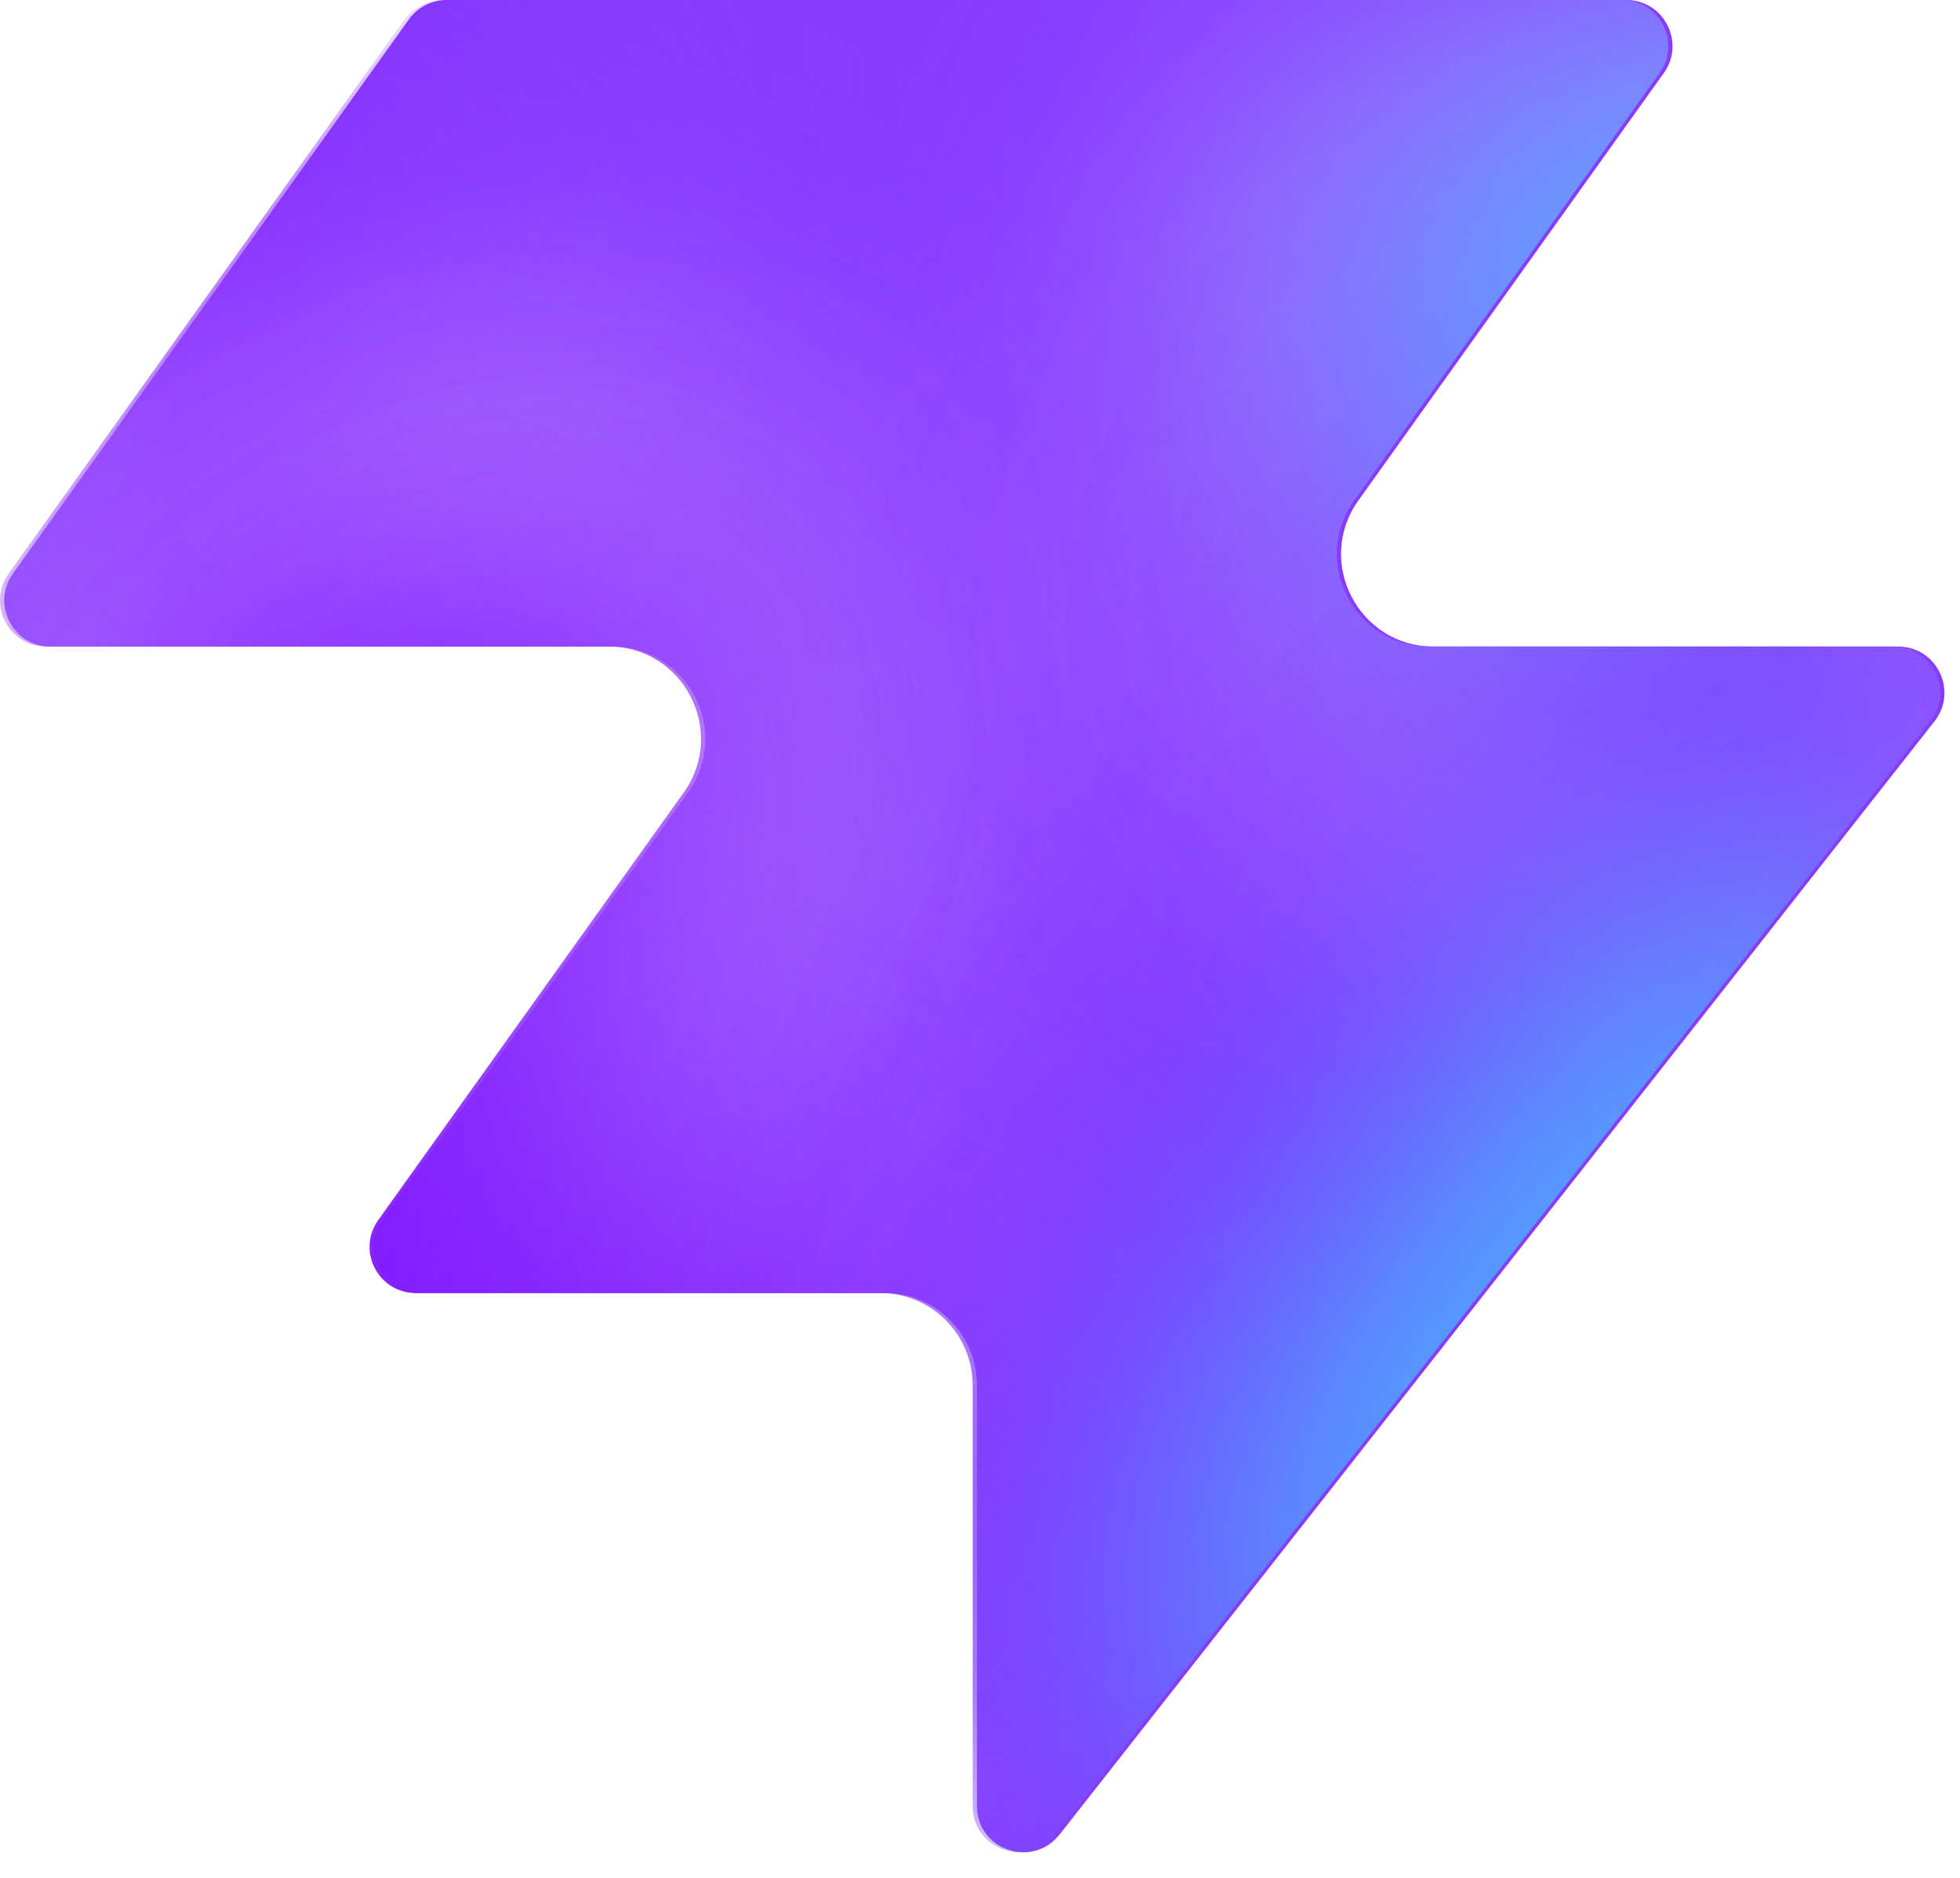
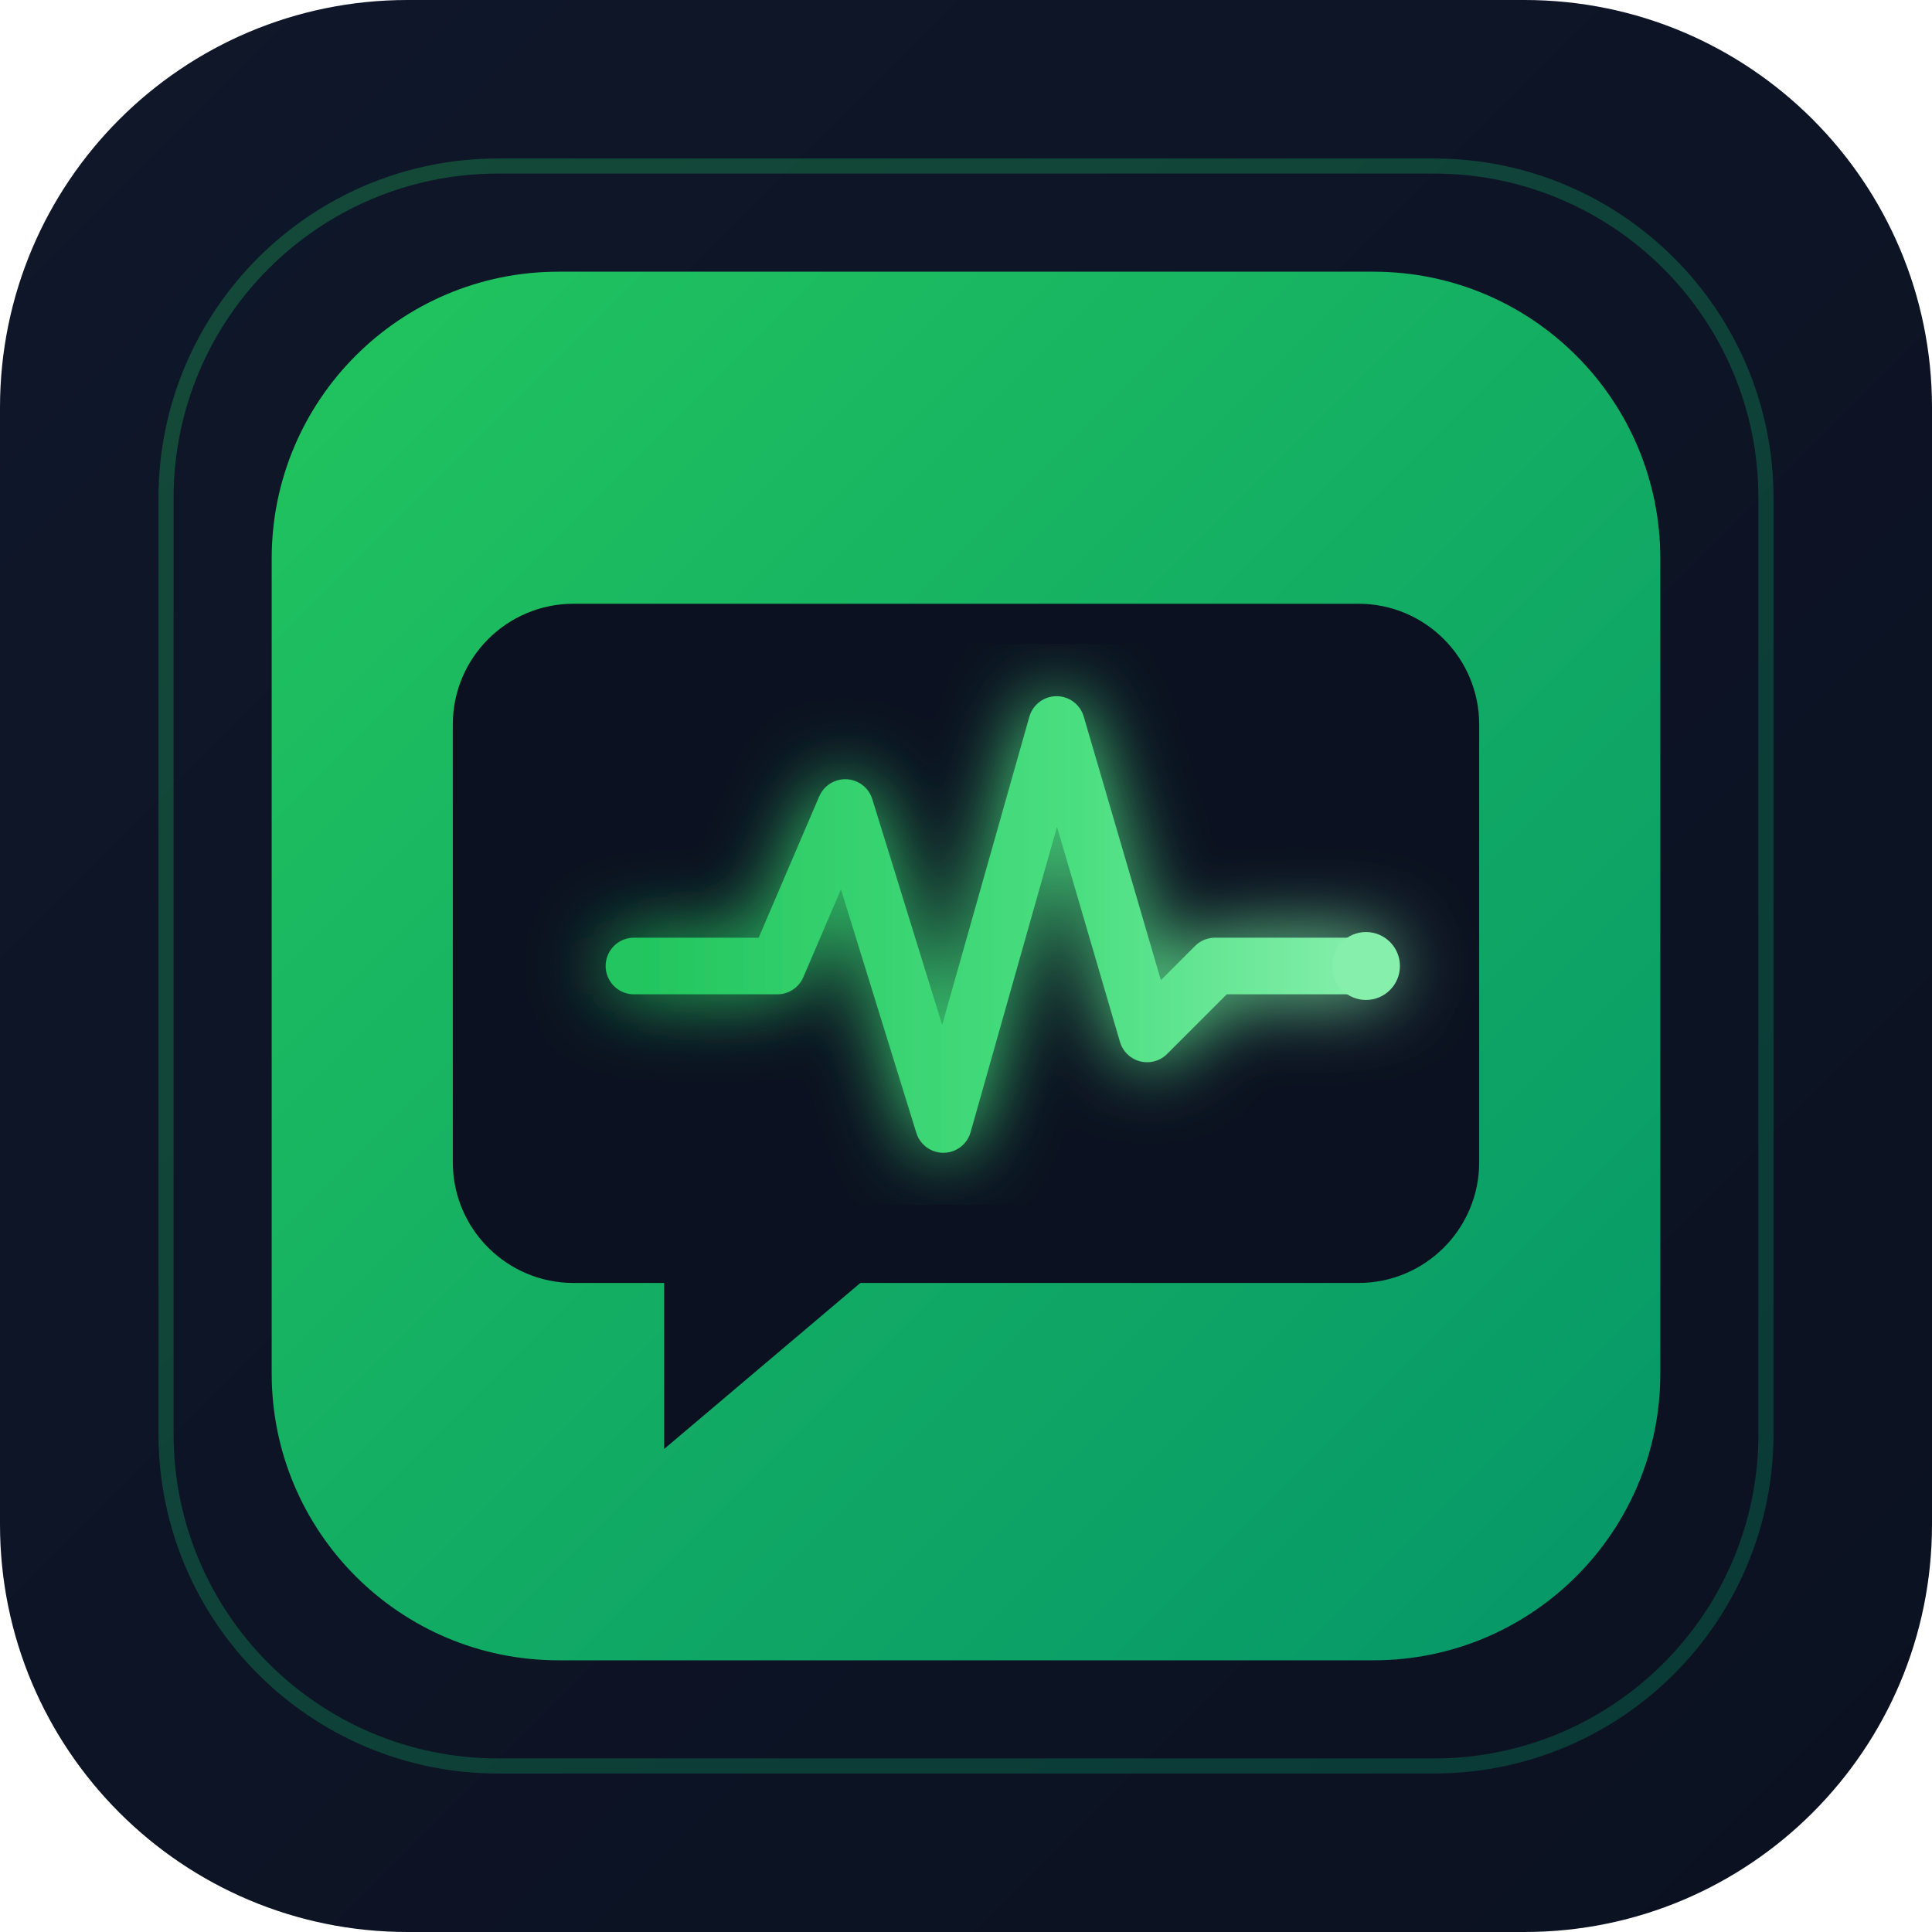
- <svg xmlns="http://www.w3.org/2000/svg" width="48" height="46" fill="none" viewBox="0 0 48 46">
-   <path fill="#863bff" d="M25.946 44.938c-.664.845-2.021.375-2.021-.698V33.937a2.26 2.26 0 0 0-2.262-2.262H10.287c-.92 0-1.456-1.04-.92-1.788l7.48-10.471c1.07-1.497 0-3.578-1.842-3.578H1.237c-.92 0-1.456-1.04-.92-1.788L10.013.474c.214-.297.556-.474.92-.474h28.894c.92 0 1.456 1.04.92 1.788l-7.48 10.471c-1.07 1.498 0 3.579 1.842 3.579h11.377c.943 0 1.473 1.088.89 1.83L25.947 44.94z" style="fill:#863bff;fill:color(display-p3 .525 .23 1);fill-opacity:1" />
-   <mask id="a" width="48" height="46" x="0" y="0" maskUnits="userSpaceOnUse" style="mask-type:alpha">
-     <path fill="#000" d="M25.842 44.938c-.664.844-2.021.375-2.021-.698V33.937a2.26 2.26 0 0 0-2.262-2.262H10.183c-.92 0-1.456-1.04-.92-1.788l7.48-10.471c1.07-1.498 0-3.579-1.842-3.579H1.133c-.92 0-1.456-1.04-.92-1.787L9.91.473c.214-.297.556-.474.92-.474h28.894c.92 0 1.456 1.04.92 1.788l-7.48 10.471c-1.07 1.498 0 3.578 1.842 3.578h11.377c.943 0 1.473 1.088.89 1.832L25.843 44.94z" style="fill:#000;fill-opacity:1" />
-   </mask>
-   <g mask="url(#a)">
-     <g filter="url(#b)">
-       <ellipse cx="5.508" cy="14.704" fill="#ede6ff" rx="5.508" ry="14.704" style="fill:#ede6ff;fill:color(display-p3 .927 .903 1);fill-opacity:1" transform="matrix(.00324 1 1 -.00324 -4.47 31.516)" />
-     </g>
-     <g filter="url(#c)">
-       <ellipse cx="10.399" cy="29.851" fill="#ede6ff" rx="10.399" ry="29.851" style="fill:#ede6ff;fill:color(display-p3 .927 .903 1);fill-opacity:1" transform="matrix(.00324 1 1 -.00324 -39.328 7.883)" />
-     </g>
-     <g filter="url(#d)">
-       <ellipse cx="5.508" cy="30.487" fill="#7e14ff" rx="5.508" ry="30.487" style="fill:#7e14ff;fill:color(display-p3 .492 .077 1);fill-opacity:1" transform="rotate(89.814 -25.913 -14.639)scale(1 -1)" />
-     </g>
-     <g filter="url(#e)">
-       <ellipse cx="5.508" cy="30.599" fill="#7e14ff" rx="5.508" ry="30.599" style="fill:#7e14ff;fill:color(display-p3 .492 .077 1);fill-opacity:1" transform="rotate(89.814 -32.644 -3.334)scale(1 -1)" />
-     </g>
-     <g filter="url(#f)">
-       <ellipse cx="5.508" cy="30.599" fill="#7e14ff" rx="5.508" ry="30.599" style="fill:#7e14ff;fill:color(display-p3 .492 .077 1);fill-opacity:1" transform="matrix(.00324 1 1 -.00324 -34.34 30.47)" />
-     </g>
-     <g filter="url(#g)">
-       <ellipse cx="14.072" cy="22.078" fill="#ede6ff" rx="14.072" ry="22.078" style="fill:#ede6ff;fill:color(display-p3 .927 .903 1);fill-opacity:1" transform="rotate(93.35 24.506 48.493)scale(-1 1)" />
-     </g>
-     <g filter="url(#h)">
-       <ellipse cx="3.47" cy="21.501" fill="#7e14ff" rx="3.47" ry="21.501" style="fill:#7e14ff;fill:color(display-p3 .492 .077 1);fill-opacity:1" transform="rotate(89.009 28.708 47.59)scale(-1 1)" />
-     </g>
-     <g filter="url(#i)">
-       <ellipse cx="3.47" cy="21.501" fill="#7e14ff" rx="3.47" ry="21.501" style="fill:#7e14ff;fill:color(display-p3 .492 .077 1);fill-opacity:1" transform="rotate(89.009 28.708 47.59)scale(-1 1)" />
-     </g>
-     <g filter="url(#j)">
-       <ellipse cx=".387" cy="8.972" fill="#7e14ff" rx="4.407" ry="29.108" style="fill:#7e14ff;fill:color(display-p3 .492 .077 1);fill-opacity:1" transform="rotate(39.51 .387 8.972)" />
-     </g>
-     <g filter="url(#k)">
-       <ellipse cx="47.523" cy="-6.092" fill="#7e14ff" rx="4.407" ry="29.108" style="fill:#7e14ff;fill:color(display-p3 .492 .077 1);fill-opacity:1" transform="rotate(37.892 47.523 -6.092)" />
-     </g>
-     <g filter="url(#l)">
-       <ellipse cx="41.412" cy="6.333" fill="#47bfff" rx="5.971" ry="9.665" style="fill:#47bfff;fill:color(display-p3 .28 .748 1);fill-opacity:1" transform="rotate(37.892 41.412 6.333)" />
-     </g>
-     <g filter="url(#m)">
-       <ellipse cx="-1.879" cy="38.332" fill="#7e14ff" rx="4.407" ry="29.108" style="fill:#7e14ff;fill:color(display-p3 .492 .077 1);fill-opacity:1" transform="rotate(37.892 -1.88 38.332)" />
-     </g>
-     <g filter="url(#n)">
-       <ellipse cx="-1.879" cy="38.332" fill="#7e14ff" rx="4.407" ry="29.108" style="fill:#7e14ff;fill:color(display-p3 .492 .077 1);fill-opacity:1" transform="rotate(37.892 -1.88 38.332)" />
-     </g>
-     <g filter="url(#o)">
-       <ellipse cx="35.651" cy="29.907" fill="#7e14ff" rx="4.407" ry="29.108" style="fill:#7e14ff;fill:color(display-p3 .492 .077 1);fill-opacity:1" transform="rotate(37.892 35.651 29.907)" />
-     </g>
-     <g filter="url(#p)">
-       <ellipse cx="38.418" cy="32.4" fill="#47bfff" rx="5.971" ry="15.297" style="fill:#47bfff;fill:color(display-p3 .28 .748 1);fill-opacity:1" transform="rotate(37.892 38.418 32.4)" />
-     </g>
-   </g>
+ <svg xmlns="http://www.w3.org/2000/svg" viewBox="0 0 512 512" width="512" height="512">
  <defs>
-     <filter id="b" width="60.045" height="41.654" x="-19.77" y="16.149" color-interpolation-filters="sRGB" filterUnits="userSpaceOnUse">
-       <feFlood flood-opacity="0" result="BackgroundImageFix" />
-       <feBlend in="SourceGraphic" in2="BackgroundImageFix" result="shape" />
-       <feGaussianBlur result="effect1_foregroundBlur_2002_17158" stdDeviation="7.659" />
-     </filter>
-     <filter id="c" width="90.34" height="51.437" x="-54.613" y="-7.533" color-interpolation-filters="sRGB" filterUnits="userSpaceOnUse">
-       <feFlood flood-opacity="0" result="BackgroundImageFix" />
-       <feBlend in="SourceGraphic" in2="BackgroundImageFix" result="shape" />
-       <feGaussianBlur result="effect1_foregroundBlur_2002_17158" stdDeviation="7.659" />
-     </filter>
-     <filter id="d" width="79.355" height="29.4" x="-49.64" y="2.03" color-interpolation-filters="sRGB" filterUnits="userSpaceOnUse">
-       <feFlood flood-opacity="0" result="BackgroundImageFix" />
-       <feBlend in="SourceGraphic" in2="BackgroundImageFix" result="shape" />
-       <feGaussianBlur result="effect1_foregroundBlur_2002_17158" stdDeviation="4.596" />
-     </filter>
-     <filter id="e" width="79.579" height="29.4" x="-45.045" y="20.029" color-interpolation-filters="sRGB" filterUnits="userSpaceOnUse">
-       <feFlood flood-opacity="0" result="BackgroundImageFix" />
-       <feBlend in="SourceGraphic" in2="BackgroundImageFix" result="shape" />
-       <feGaussianBlur result="effect1_foregroundBlur_2002_17158" stdDeviation="4.596" />
-     </filter>
-     <filter id="f" width="79.579" height="29.4" x="-43.513" y="21.178" color-interpolation-filters="sRGB" filterUnits="userSpaceOnUse">
-       <feFlood flood-opacity="0" result="BackgroundImageFix" />
-       <feBlend in="SourceGraphic" in2="BackgroundImageFix" result="shape" />
-       <feGaussianBlur result="effect1_foregroundBlur_2002_17158" stdDeviation="4.596" />
-     </filter>
-     <filter id="g" width="74.749" height="58.852" x="15.756" y="-17.901" color-interpolation-filters="sRGB" filterUnits="userSpaceOnUse">
-       <feFlood flood-opacity="0" result="BackgroundImageFix" />
-       <feBlend in="SourceGraphic" in2="BackgroundImageFix" result="shape" />
-       <feGaussianBlur result="effect1_foregroundBlur_2002_17158" stdDeviation="7.659" />
-     </filter>
-     <filter id="h" width="61.377" height="25.362" x="23.548" y="2.284" color-interpolation-filters="sRGB" filterUnits="userSpaceOnUse">
-       <feFlood flood-opacity="0" result="BackgroundImageFix" />
-       <feBlend in="SourceGraphic" in2="BackgroundImageFix" result="shape" />
-       <feGaussianBlur result="effect1_foregroundBlur_2002_17158" stdDeviation="4.596" />
-     </filter>
-     <filter id="i" width="61.377" height="25.362" x="23.548" y="2.284" color-interpolation-filters="sRGB" filterUnits="userSpaceOnUse">
-       <feFlood flood-opacity="0" result="BackgroundImageFix" />
-       <feBlend in="SourceGraphic" in2="BackgroundImageFix" result="shape" />
-       <feGaussianBlur result="effect1_foregroundBlur_2002_17158" stdDeviation="4.596" />
-     </filter>
-     <filter id="j" width="56.045" height="63.649" x="-27.636" y="-22.853" color-interpolation-filters="sRGB" filterUnits="userSpaceOnUse">
-       <feFlood flood-opacity="0" result="BackgroundImageFix" />
-       <feBlend in="SourceGraphic" in2="BackgroundImageFix" result="shape" />
-       <feGaussianBlur result="effect1_foregroundBlur_2002_17158" stdDeviation="4.596" />
-     </filter>
-     <filter id="k" width="54.814" height="64.646" x="20.116" y="-38.415" color-interpolation-filters="sRGB" filterUnits="userSpaceOnUse">
-       <feFlood flood-opacity="0" result="BackgroundImageFix" />
-       <feBlend in="SourceGraphic" in2="BackgroundImageFix" result="shape" />
-       <feGaussianBlur result="effect1_foregroundBlur_2002_17158" stdDeviation="4.596" />
-     </filter>
-     <filter id="l" width="33.541" height="35.313" x="24.641" y="-11.323" color-interpolation-filters="sRGB" filterUnits="userSpaceOnUse">
-       <feFlood flood-opacity="0" result="BackgroundImageFix" />
-       <feBlend in="SourceGraphic" in2="BackgroundImageFix" result="shape" />
-       <feGaussianBlur result="effect1_foregroundBlur_2002_17158" stdDeviation="4.596" />
-     </filter>
-     <filter id="m" width="54.814" height="64.646" x="-29.286" y="6.009" color-interpolation-filters="sRGB" filterUnits="userSpaceOnUse">
-       <feFlood flood-opacity="0" result="BackgroundImageFix" />
-       <feBlend in="SourceGraphic" in2="BackgroundImageFix" result="shape" />
-       <feGaussianBlur result="effect1_foregroundBlur_2002_17158" stdDeviation="4.596" />
-     </filter>
-     <filter id="n" width="54.814" height="64.646" x="-29.286" y="6.009" color-interpolation-filters="sRGB" filterUnits="userSpaceOnUse">
-       <feFlood flood-opacity="0" result="BackgroundImageFix" />
-       <feBlend in="SourceGraphic" in2="BackgroundImageFix" result="shape" />
-       <feGaussianBlur result="effect1_foregroundBlur_2002_17158" stdDeviation="4.596" />
-     </filter>
-     <filter id="o" width="54.814" height="64.646" x="8.244" y="-2.416" color-interpolation-filters="sRGB" filterUnits="userSpaceOnUse">
-       <feFlood flood-opacity="0" result="BackgroundImageFix" />
-       <feBlend in="SourceGraphic" in2="BackgroundImageFix" result="shape" />
-       <feGaussianBlur result="effect1_foregroundBlur_2002_17158" stdDeviation="4.596" />
-     </filter>
-     <filter id="p" width="39.409" height="43.623" x="18.713" y="10.588" color-interpolation-filters="sRGB" filterUnits="userSpaceOnUse">
-       <feFlood flood-opacity="0" result="BackgroundImageFix" />
-       <feBlend in="SourceGraphic" in2="BackgroundImageFix" result="shape" />
-       <feGaussianBlur result="effect1_foregroundBlur_2002_17158" stdDeviation="4.596" />
+     <linearGradient id="bgGrad" x1="0%" y1="0%" x2="100%" y2="100%">
+       <stop offset="0%" stop-color="#0F172A" />
+       <stop offset="100%" stop-color="#0B1120" />
+     </linearGradient>
+     <linearGradient id="pulseGrad" x1="0%" y1="0%" x2="100%" y2="100%">
+       <stop offset="0%" stop-color="#22C55E" />
+       <stop offset="100%" stop-color="#059669" />
+     </linearGradient>
+     <linearGradient id="lineGrad" x1="0%" y1="0%" x2="100%" y2="0%">
+       <stop offset="0%" stop-color="#22C55E" />
+       <stop offset="60%" stop-color="#4ADE80" />
+       <stop offset="100%" stop-color="#86EFAC" />
+     </linearGradient>
+     <filter id="softGlow" x="-20%" y="-20%" width="140%" height="140%">
+       <feGaussianBlur stdDeviation="10" result="blur" />
+       <feComposite in="SourceGraphic" in2="blur" operator="over" />
    </filter>
  </defs>
+   <rect width="512" height="512" rx="108" fill="url(#bgGrad)" />
+   <rect x="44" y="44" width="424" height="424" rx="88" fill="none" stroke="url(#pulseGrad)" stroke-width="4" opacity="0.3" />
+   <rect x="72" y="72" width="368" height="368" rx="76" fill="url(#pulseGrad)" />
+   <path d="M152 160 h208 a32 32 0 0 1 32 32 v116 a32 32 0 0 1 -32 32 h-132 l-52 44 v-44 h-24 a32 32 0 0 1 -32 -32 v-116 a32 32 0 0 1 32 -32 z" fill="#0B1120" />
+   <path d="M168 256 h38 l18 -42 l26 84 l30 -106 l24 82 l18 -18 h40" fill="none" stroke="url(#lineGrad)" stroke-width="15" stroke-linecap="round" stroke-linejoin="round" filter="url(#softGlow)" />
+   <circle cx="362" cy="256" r="9" fill="#86EFAC" />
</svg>
